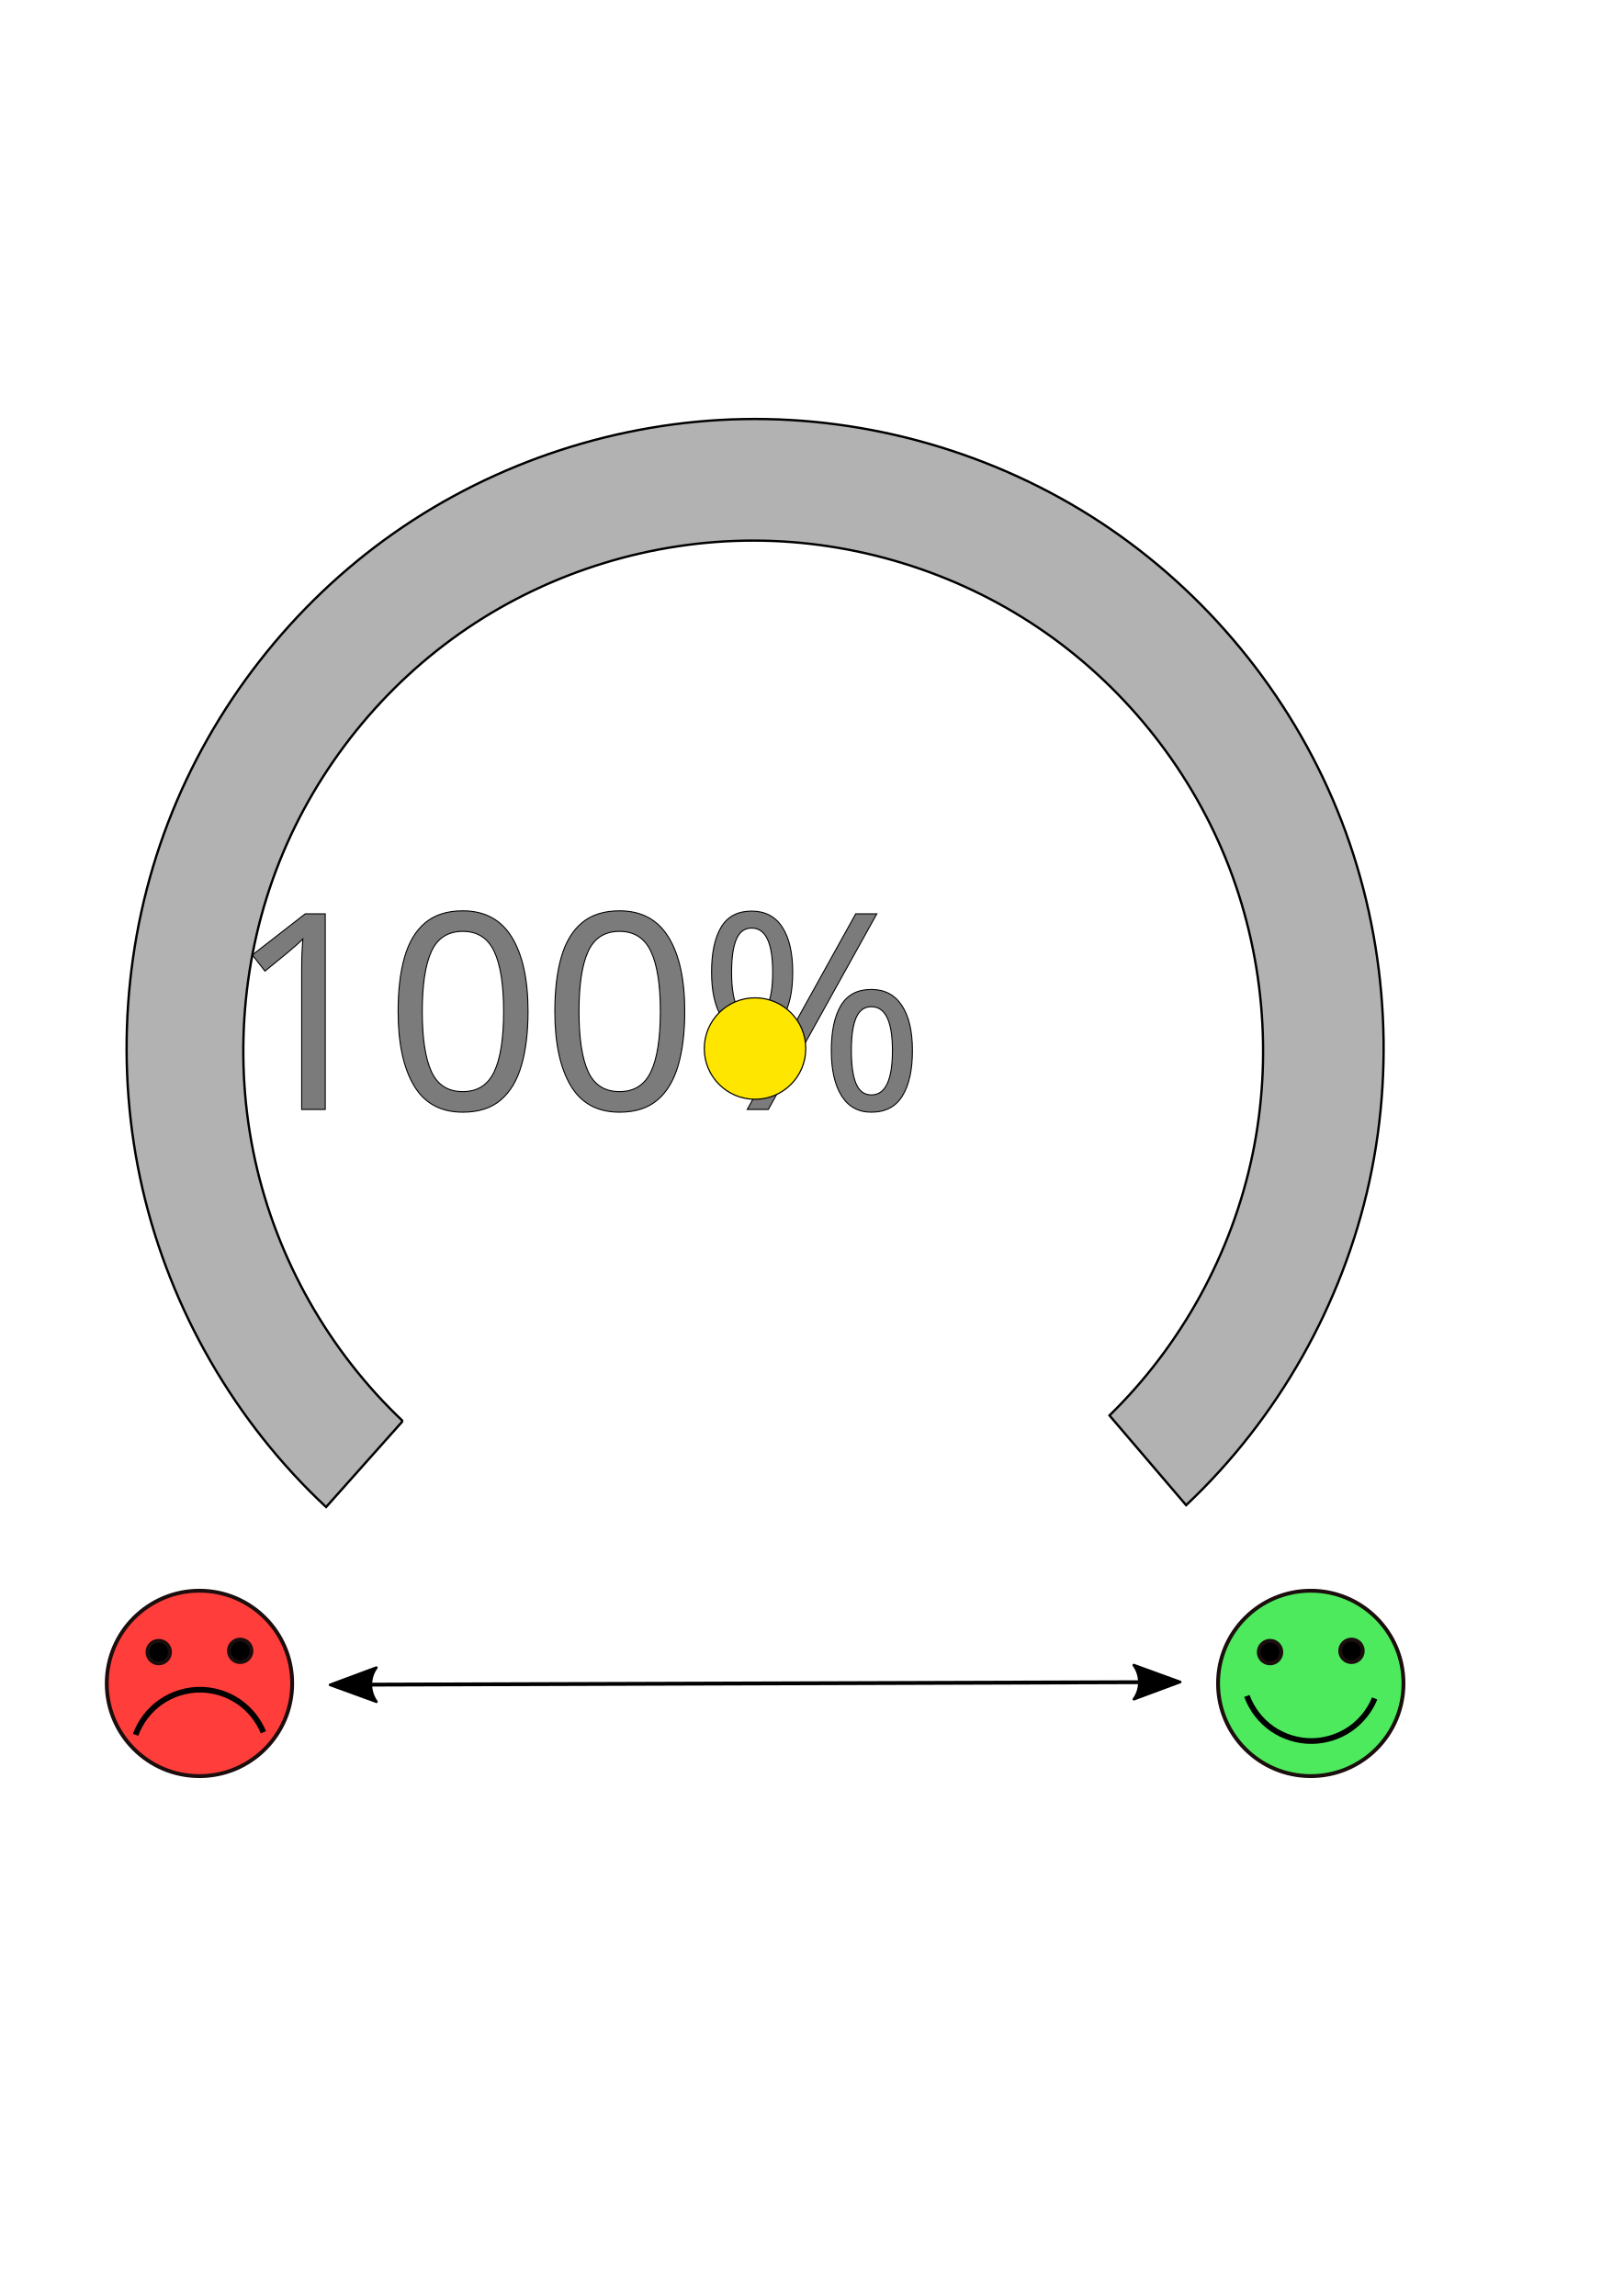
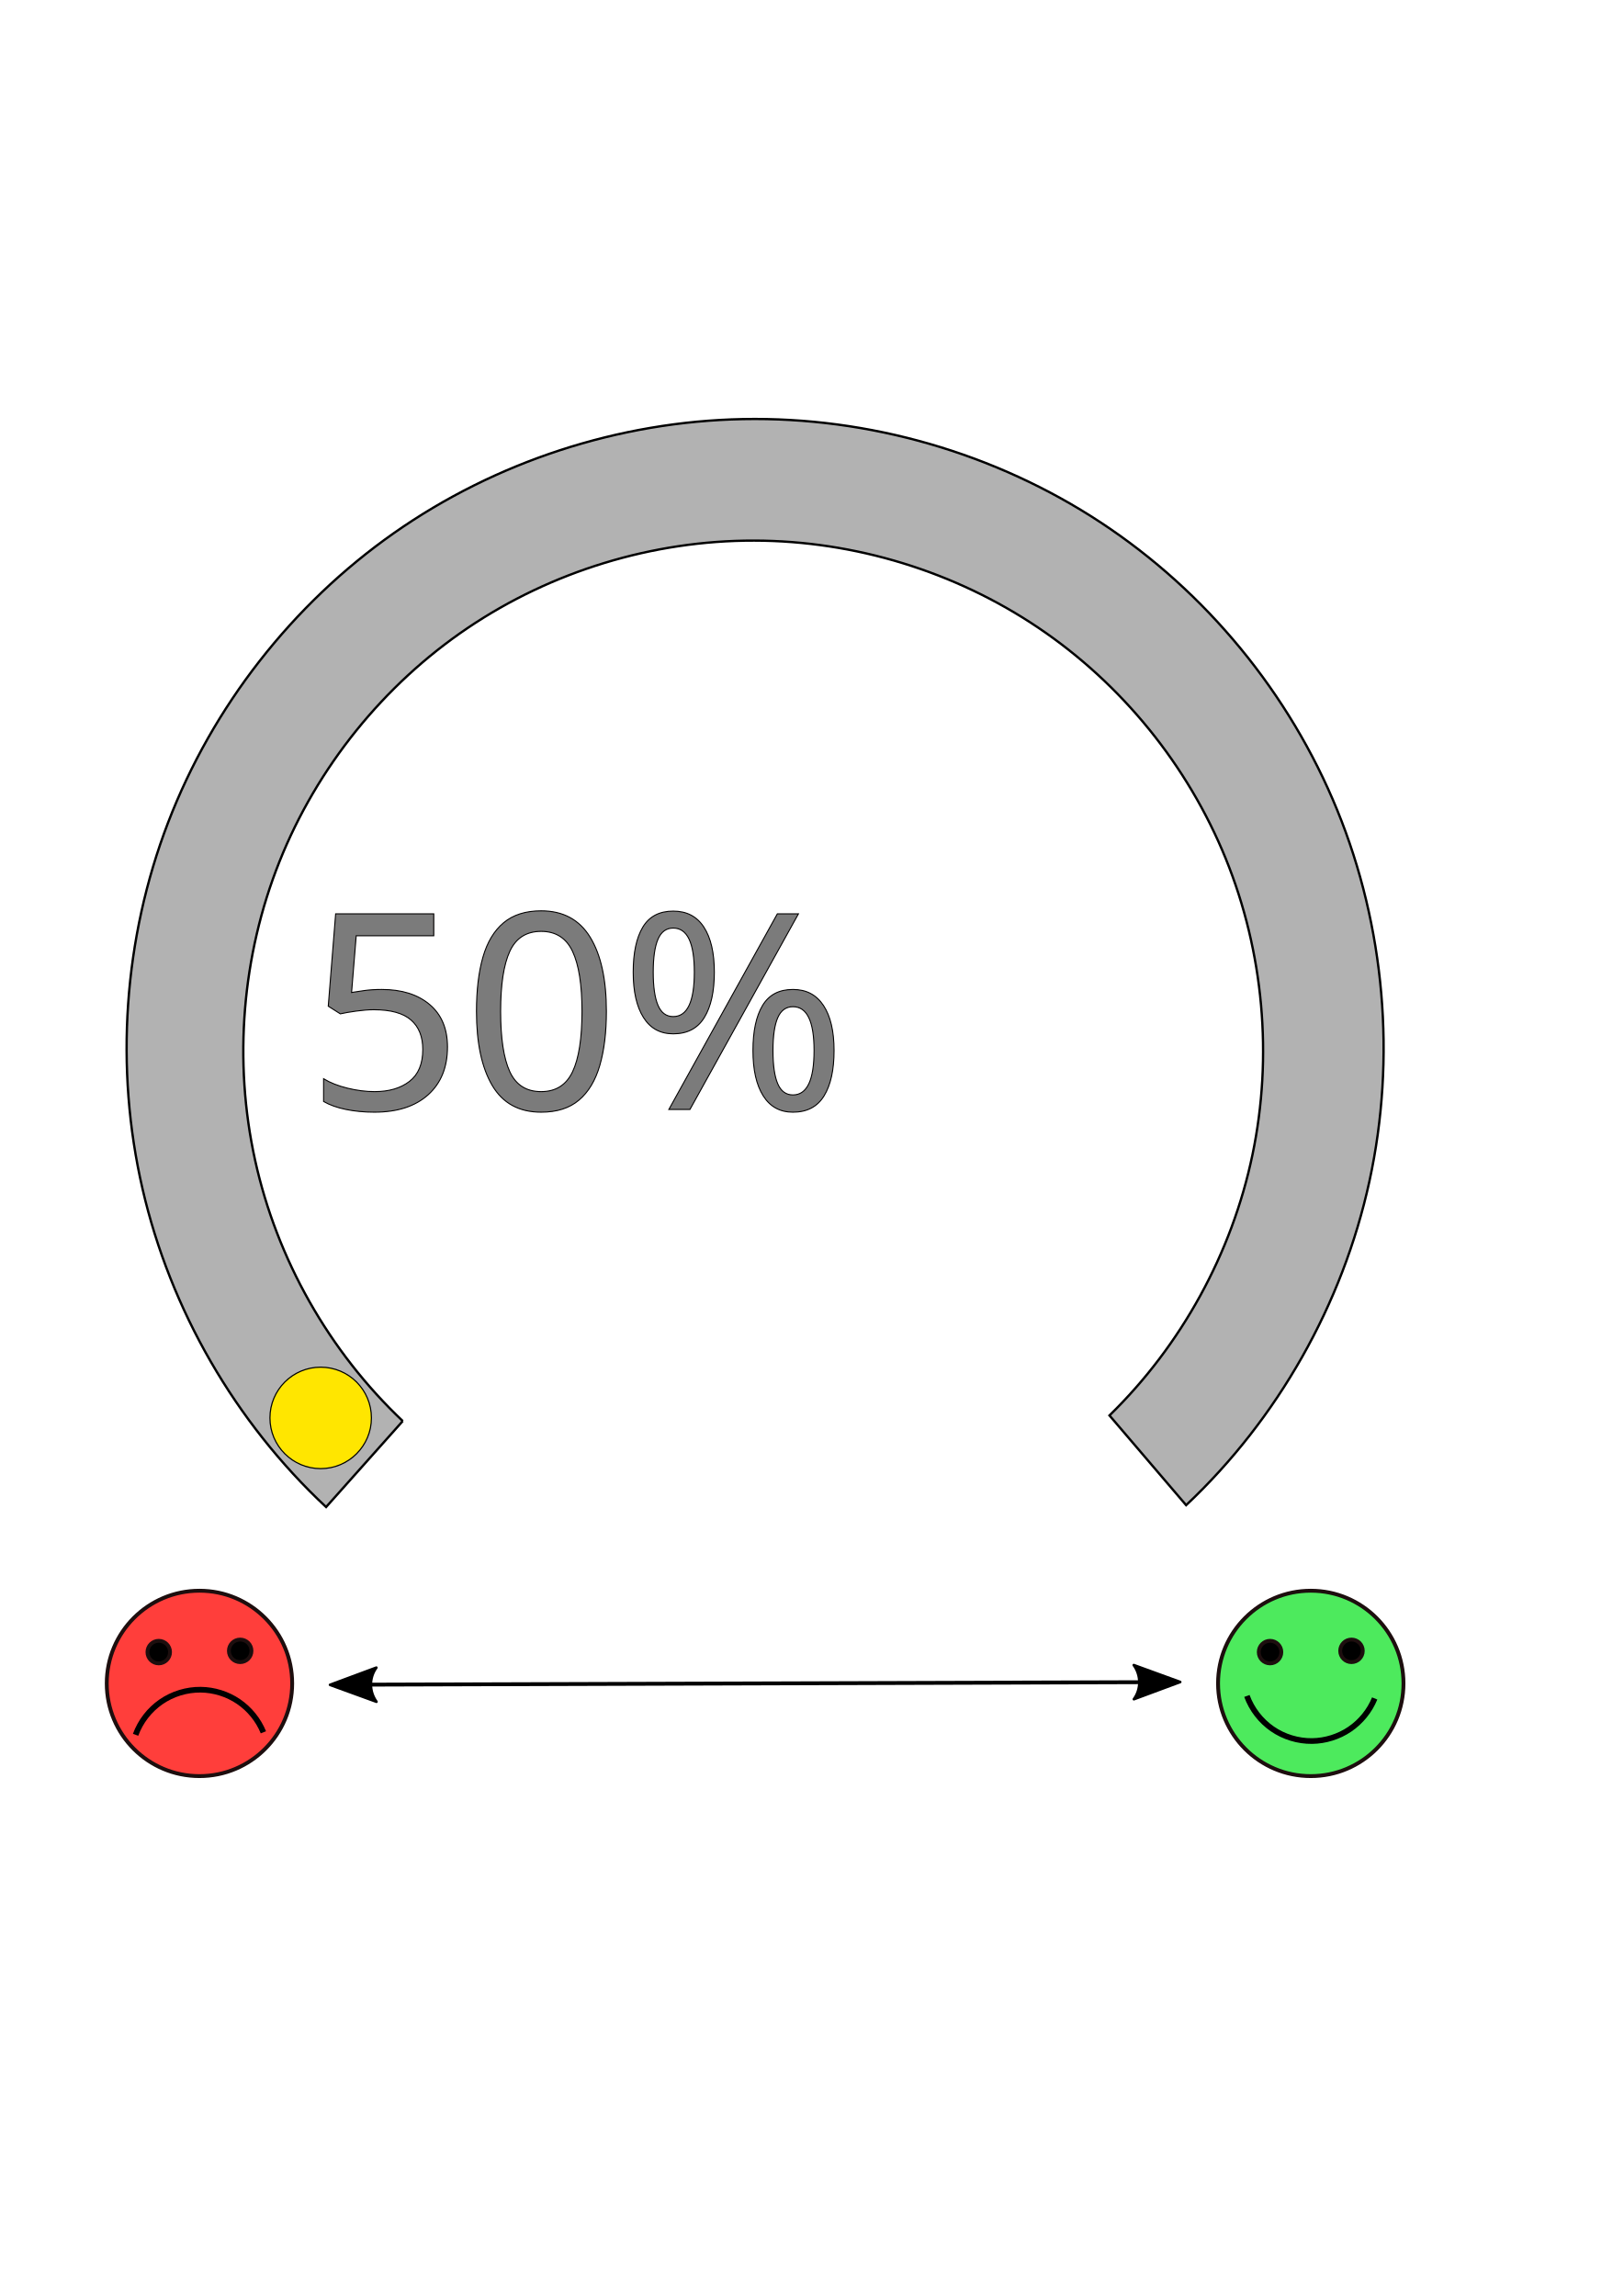
<svg xmlns="http://www.w3.org/2000/svg" width="210mm" height="297mm" viewBox="0 0 800 800" id="svg2" version="1.1">
  <defs id="defs4">
    <marker orient="auto" refY="0.0" refX="0.0" id="Arrow2Lend" style="overflow:visible;">
      <path id="path4286" style="fill-rule:evenodd;stroke-width:0.625;stroke-linejoin:round;stroke:#000000;stroke-opacity:1;fill:#000000;fill-opacity:1" d="M 8.719,4.034 L -2.207,0.016 L 8.719,-4.002 C 6.973,-1.63 6.983,1.616 8.719,4.034 z " transform="scale(1.1) rotate(180) translate(1,0)" />
    </marker>
    <marker orient="auto" refY="0.0" refX="0.0" id="Arrow2Lstart" style="overflow:visible">
      <path id="path4283" style="fill-rule:evenodd;stroke-width:0.625;stroke-linejoin:round;stroke:#000000;stroke-opacity:1;fill:#000000;fill-opacity:1" d="M 8.719,4.034 L -2.207,0.016 L 8.719,-4.002 C 6.973,-1.63 6.983,1.616 8.719,4.034 z " transform="scale(1.1) translate(1,0)" />
    </marker>
    <marker orient="auto" refY="0.0" refX="0.0" id="Arrow1Lend" style="overflow:visible;">
      <path id="path4268" d="M 0.0,0.0 L 5.0,-5.0 L -12.5,0.0 L 5.0,5.0 L 0.0,0.0 z " style="fill-rule:evenodd;stroke:#000000;stroke-width:1pt;stroke-opacity:1;fill:#000000;fill-opacity:1" transform="scale(0.8) rotate(180) translate(12.5,0)" />
    </marker>
    <marker orient="auto" refY="0.0" refX="0.0" id="marker4619" style="overflow:visible">
      <path id="path4621" d="M 0.0,0.0 L 5.0,-5.0 L -12.5,0.0 L 5.0,5.0 L 0.0,0.0 z " style="fill-rule:evenodd;stroke:#000000;stroke-width:1pt;stroke-opacity:1;fill:#000000;fill-opacity:1" transform="scale(0.8) translate(12.5,0)" />
    </marker>
    <marker orient="auto" refY="0.0" refX="0.0" id="marker4585" style="overflow:visible">
      <path id="path4587" d="M 0.0,0.0 L 5.0,-5.0 L -12.5,0.0 L 5.0,5.0 L 0.0,0.0 z " style="fill-rule:evenodd;stroke:#000000;stroke-width:1pt;stroke-opacity:1;fill:#000000;fill-opacity:1" transform="scale(0.8) translate(12.5,0)" />
    </marker>
    <marker orient="auto" refY="0.0" refX="0.0" id="marker4557" style="overflow:visible">
      <path id="path4559" d="M 0.0,0.0 L 5.0,-5.0 L -12.5,0.0 L 5.0,5.0 L 0.0,0.0 z " style="fill-rule:evenodd;stroke:#000000;stroke-width:1pt;stroke-opacity:1;fill:#000000;fill-opacity:1" transform="scale(0.8) translate(12.5,0)" />
    </marker>
    <marker orient="auto" refY="0.0" refX="0.0" id="marker4535" style="overflow:visible">
      <path id="path4537" d="M 0.0,0.0 L 5.0,-5.0 L -12.5,0.0 L 5.0,5.0 L 0.0,0.0 z " style="fill-rule:evenodd;stroke:#000000;stroke-width:1pt;stroke-opacity:1;fill:#000000;fill-opacity:1" transform="scale(0.8) translate(12.5,0)" />
    </marker>
    <marker orient="auto" refY="0.0" refX="0.0" id="Arrow1Lstart" style="overflow:visible">
      <path id="path4265" d="M 0.0,0.0 L 5.0,-5.0 L -12.5,0.0 L 5.0,5.0 L 0.0,0.0 z " style="fill-rule:evenodd;stroke:#000000;stroke-width:1pt;stroke-opacity:1;fill:#000000;fill-opacity:1" transform="scale(0.8) translate(12.5,0)" />
    </marker>
  </defs>
  <g id="layer1">
    <path style="fill:#000000;fill-opacity:0.301;fill-rule:evenodd;stroke:#000000;stroke-width:1.142px;stroke-linecap:butt;stroke-linejoin:miter;stroke-opacity:1" d="m 198.437,534.554 -37.768,42.374 C 115.925,535.157 84.004,479.834 70.232,420.192 56.461,360.551 60.896,296.833 82.797,239.674 104.698,182.516 143.976,132.148 194.075,96.98 244.174,61.811 304.891,41.983 366.09,40.806 c 62.08,-1.194 124.396,16.823 176.261,50.961 51.865,34.138 93.055,84.25 116.507,141.742 23.452,57.492 29.065,122.117 15.876,182.792 -13.189,60.674 -45.124,117.138 -90.326,159.706 l -37.768,-44.216 c 35.456,-34.613 60.316,-79.939 70.446,-128.442 10.13,-48.504 5.49,-99.99 -13.149,-145.901 -18.639,-45.911 -51.202,-86.061 -92.276,-113.777 -41.074,-27.716 -90.493,-42.886 -140.043,-42.988 -49.969,-0.103 -99.865,15.125 -141.261,43.112 -41.396,27.986 -74.12,68.615 -92.644,115.024 -18.524,46.408 -22.771,98.404 -12.024,147.203 10.747,48.799 36.443,94.2 72.749,128.534 z" id="dial" />
    <g id="scale" transform="translate(13.71886,30)">
      <path id="path4665" d="m 151.42,634.502 413.816,-1.316" style="fill:none;fill-rule:evenodd;stroke:#000000;stroke-width:1.9;stroke-linecap:butt;stroke-linejoin:miter;stroke-miterlimit:4;stroke-dasharray:none;stroke-opacity:1;marker-start:url(#Arrow2Lstart);marker-end:url(#Arrow2Lend)" />
-       <g id="sad">
+       <g id="sadface">
        <circle style="opacity:1;fill:#ff0500;fill-opacity:0.769;stroke:#1d0e0e;stroke-width:1.9;stroke-linejoin:round;stroke-miterlimit:4;stroke-dasharray:none;stroke-opacity:1" id="path4999" cx="84.558" cy="633.844" r="45.679" />
        <g id="g5048" transform="translate(-54.6395,-85.18519)">
          <circle r="5.556" cy="703.597" cx="119.136" id="path5001" style="opacity:1;fill:#000000;fill-opacity:1;stroke:#1d0e0e;stroke-width:1.9;stroke-linejoin:round;stroke-miterlimit:4;stroke-dasharray:none;stroke-opacity:1" />
          <circle r="5.556" cy="702.979" cx="159.259" id="path5001-4" style="opacity:1;fill:#000000;fill-opacity:1;stroke:#1d0e0e;stroke-width:1.9;stroke-linejoin:round;stroke-miterlimit:4;stroke-dasharray:none;stroke-opacity:1" />
        </g>
        <path style="fill:none;fill-rule:evenodd;stroke:#000000;stroke-width:2.8;stroke-linecap:butt;stroke-linejoin:miter;stroke-miterlimit:4;stroke-dasharray:none;stroke-opacity:1" d="m 53.086,659.163 c 2.369,-6.521 6.805,-12.274 12.51,-16.224 5.705,-3.949 12.651,-6.076 19.589,-5.999 6.591,0.074 13.147,2.132 18.598,5.839 5.451,3.706 9.775,9.047 12.267,15.149" id="path5044" />
      </g>
-       <g id="happy">
+       <g id="happyface">
        <circle style="opacity:1;fill:#00e117;fill-opacity:0.699;stroke:#1d0e0e;stroke-width:1.9;stroke-linejoin:round;stroke-miterlimit:4;stroke-dasharray:none;stroke-opacity:1" id="path4999-5" cx="632.099" cy="633.844" r="45.679" />
        <g id="g5048-4" transform="translate(492.9012,-85.18519)">
          <circle r="5.556" cy="703.597" cx="119.136" id="path5001-7" style="opacity:1;fill:#000000;fill-opacity:1;stroke:#1d0e0e;stroke-width:1.9;stroke-linejoin:round;stroke-miterlimit:4;stroke-dasharray:none;stroke-opacity:1" />
          <circle r="5.556" cy="702.979" cx="159.259" id="path5001-4-6" style="opacity:1;fill:#000000;fill-opacity:1;stroke:#1d0e0e;stroke-width:1.9;stroke-linejoin:round;stroke-miterlimit:4;stroke-dasharray:none;stroke-opacity:1" />
        </g>
-         <path style="fill:none;fill-rule:evenodd;stroke:#000000;stroke-width:2.8;stroke-linecap:butt;stroke-linejoin:miter;stroke-miterlimit:4;stroke-dasharray:none;stroke-opacity:1" d="m 600.627,640.017 c 2.369,6.521 6.805,12.274 12.51,16.224 5.705,3.949 12.651,6.076 19.589,5.999 6.591,-0.074 13.147,-2.132 18.598,-5.839 5.451,-3.706 9.775,-9.047 12.267,-15.149" id="path5044-1" />
+         <path style="fill:none;fill-rule:evenodd;stroke:#000000;stroke-width:2.8;stroke-linecap:butt;stroke-linejoin:miter;stroke-miterlimit:4;stroke-dasharray:none;stroke-opacity:1" d="m 600.627,640.017 c 2.369,6.521 6.805,12.274 12.51,16.224 5.705,3.949 12.651,6.076 19.589,5.999 6.591,-0.074 13.147,-2.132 18.598,-5.839 5.451,-3.706 9.775,-9.047 12.267,-15.149" id="arrow" />
      </g>
    </g>
    <text xml:space="preserve" style="font-style:normal;font-variant:normal;font-weight:normal;font-stretch:normal;font-size:135px;line-height:125%;font-family:sans-serif;-inkscape-font-specification:'sans-serif, Normal';text-align:center;letter-spacing:0px;word-spacing:0px;writing-mode:lr-tb;text-anchor:middle;fill:#000000;fill-opacity:0.517;stroke:#020000;stroke-width:0.5;stroke-linecap:butt;stroke-linejoin:miter;stroke-miterlimit:4;stroke-dasharray:none;stroke-opacity:1" id="text4848">
-       <tspan id="percent" x="372" y="381">100%</tspan>
+       <tspan id="percent" x="372" y="381">50%</tspan>
    </text>
-     <circle style="opacity:1;fill:#ffe600;fill-opacity:1;fill-rule:evenodd;stroke:#000000;stroke-width:0.573;stroke-linejoin:round;stroke-miterlimit:4;stroke-dasharray:none;stroke-opacity:1" id="marker" cx="372" cy="351" r="25" />
+     <circle style="opacity:1;fill:#ffe600;fill-opacity:1;fill-rule:evenodd;stroke:#000000;stroke-width:0.573;stroke-linejoin:round;stroke-miterlimit:4;stroke-dasharray:none;stroke-opacity:1" id="marker" cx="158" cy="533" r="25" />
  </g>
</svg>
